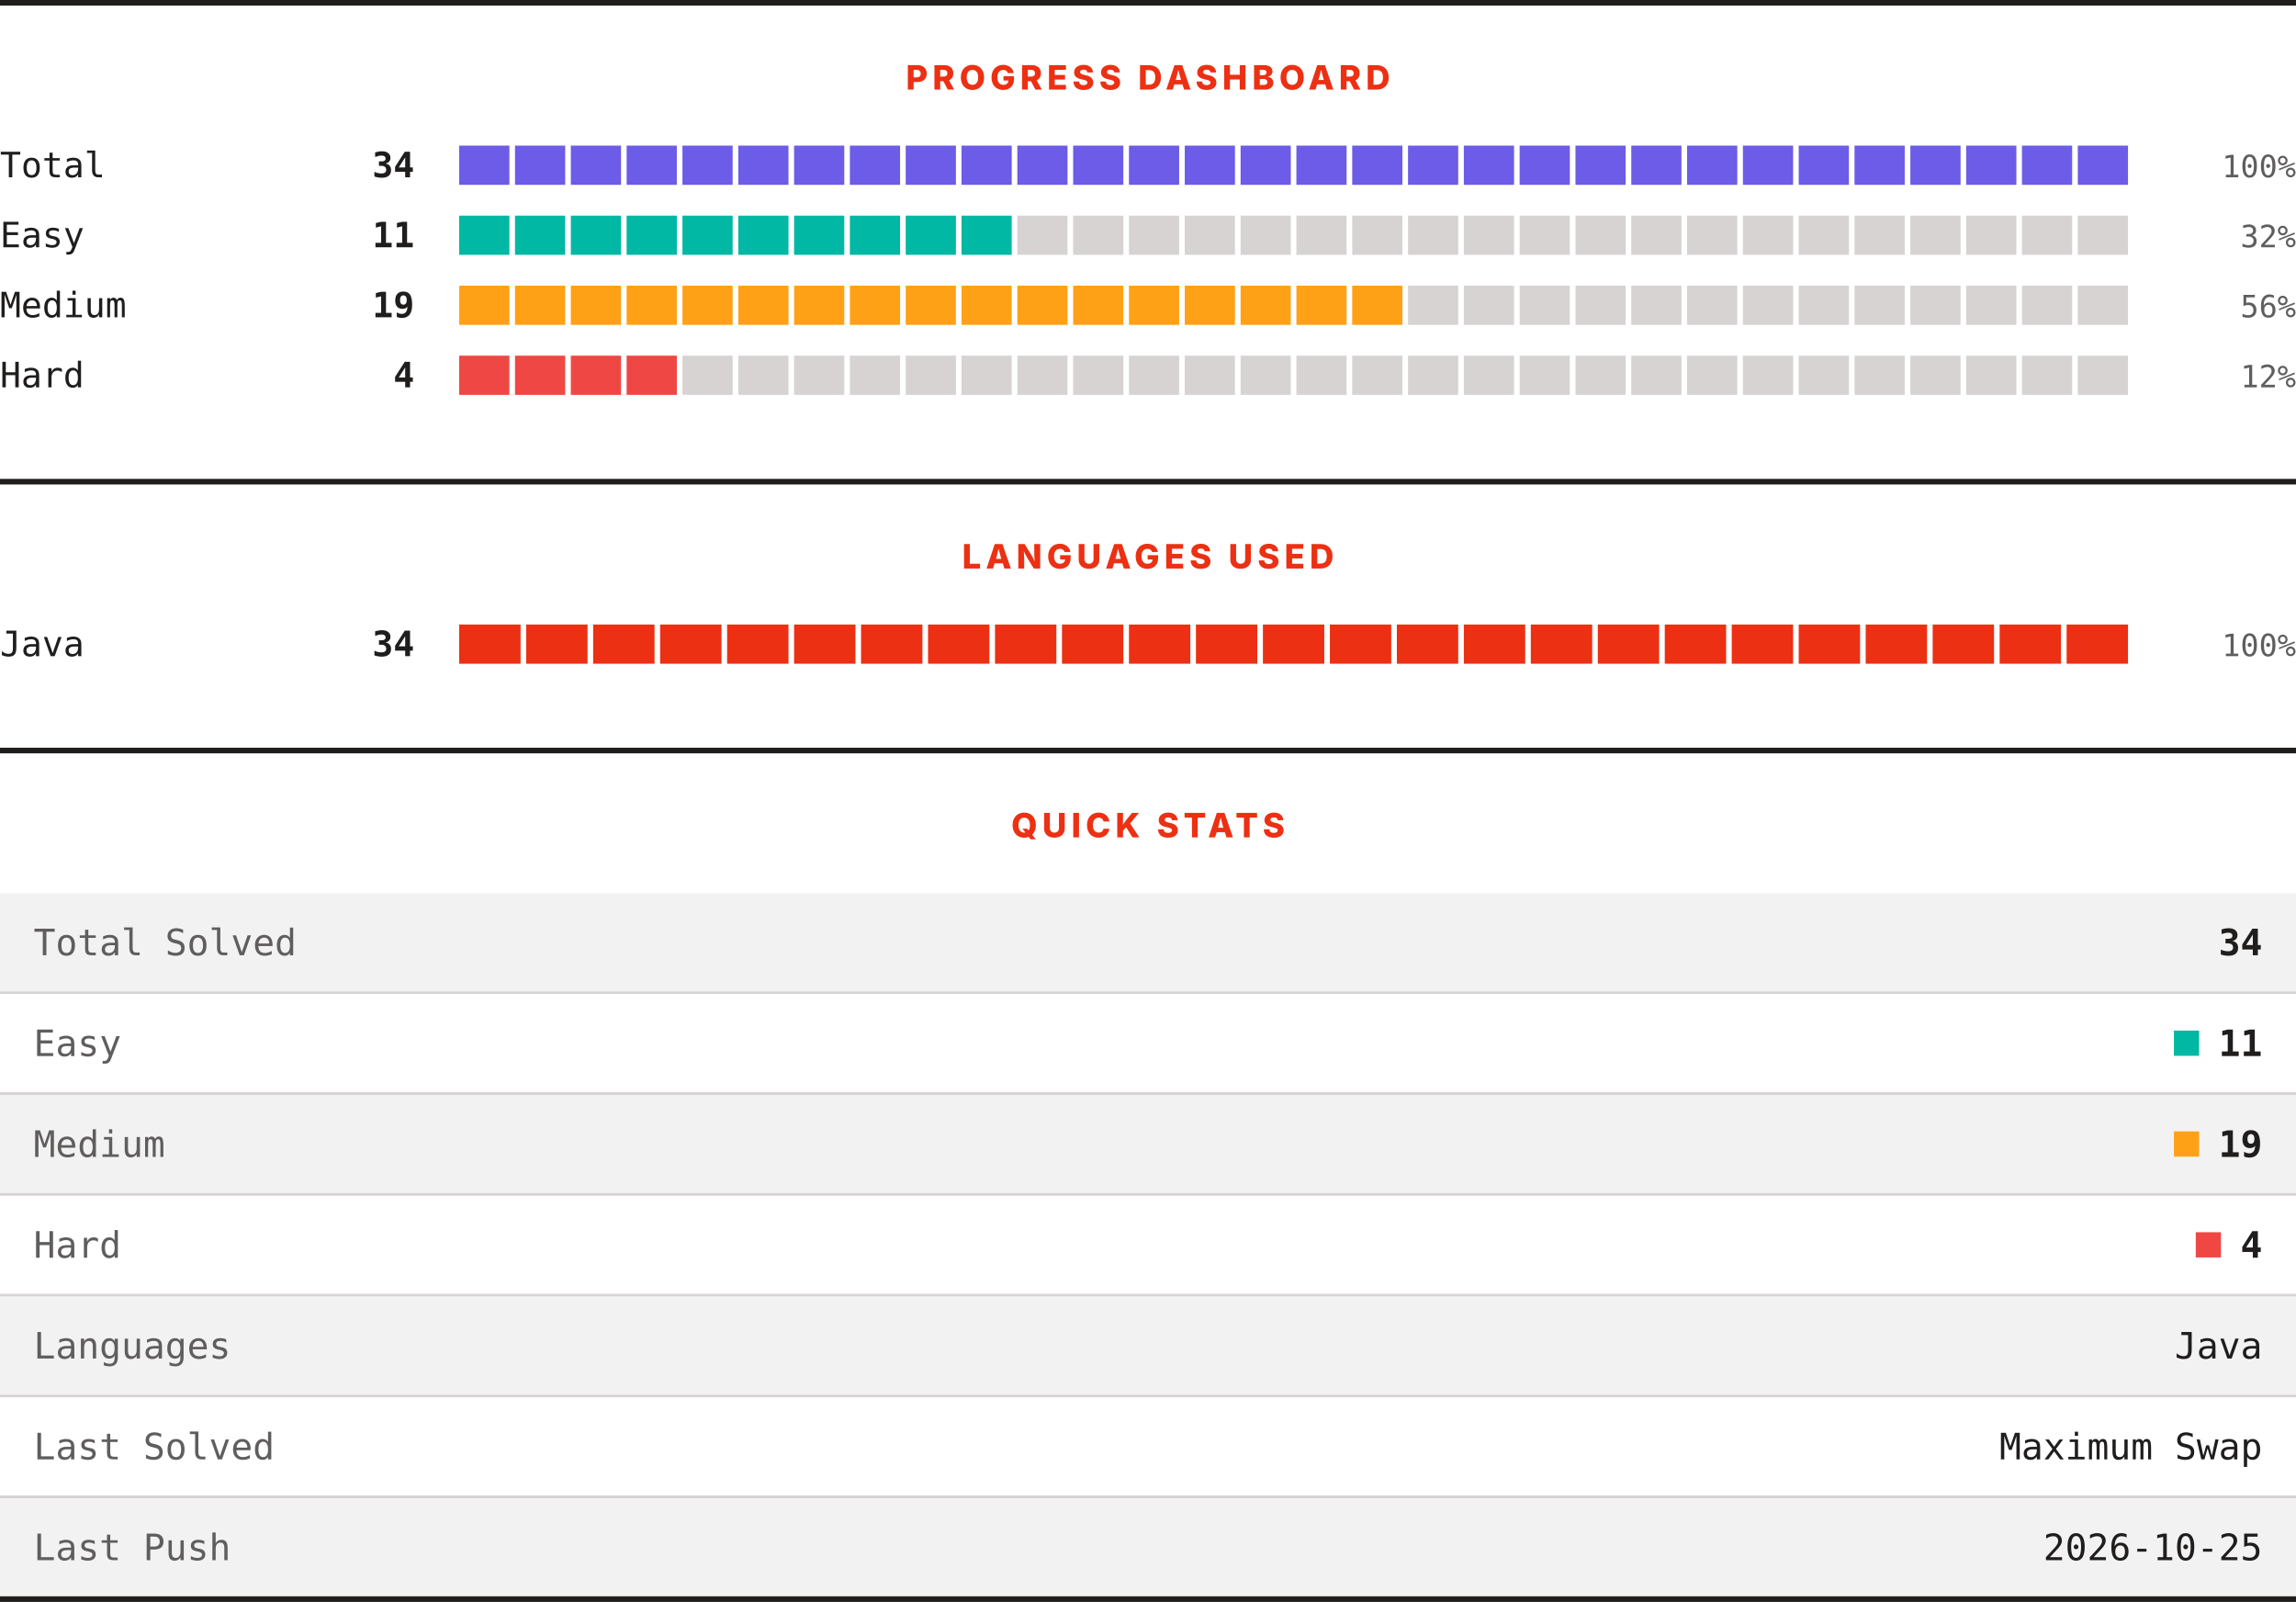
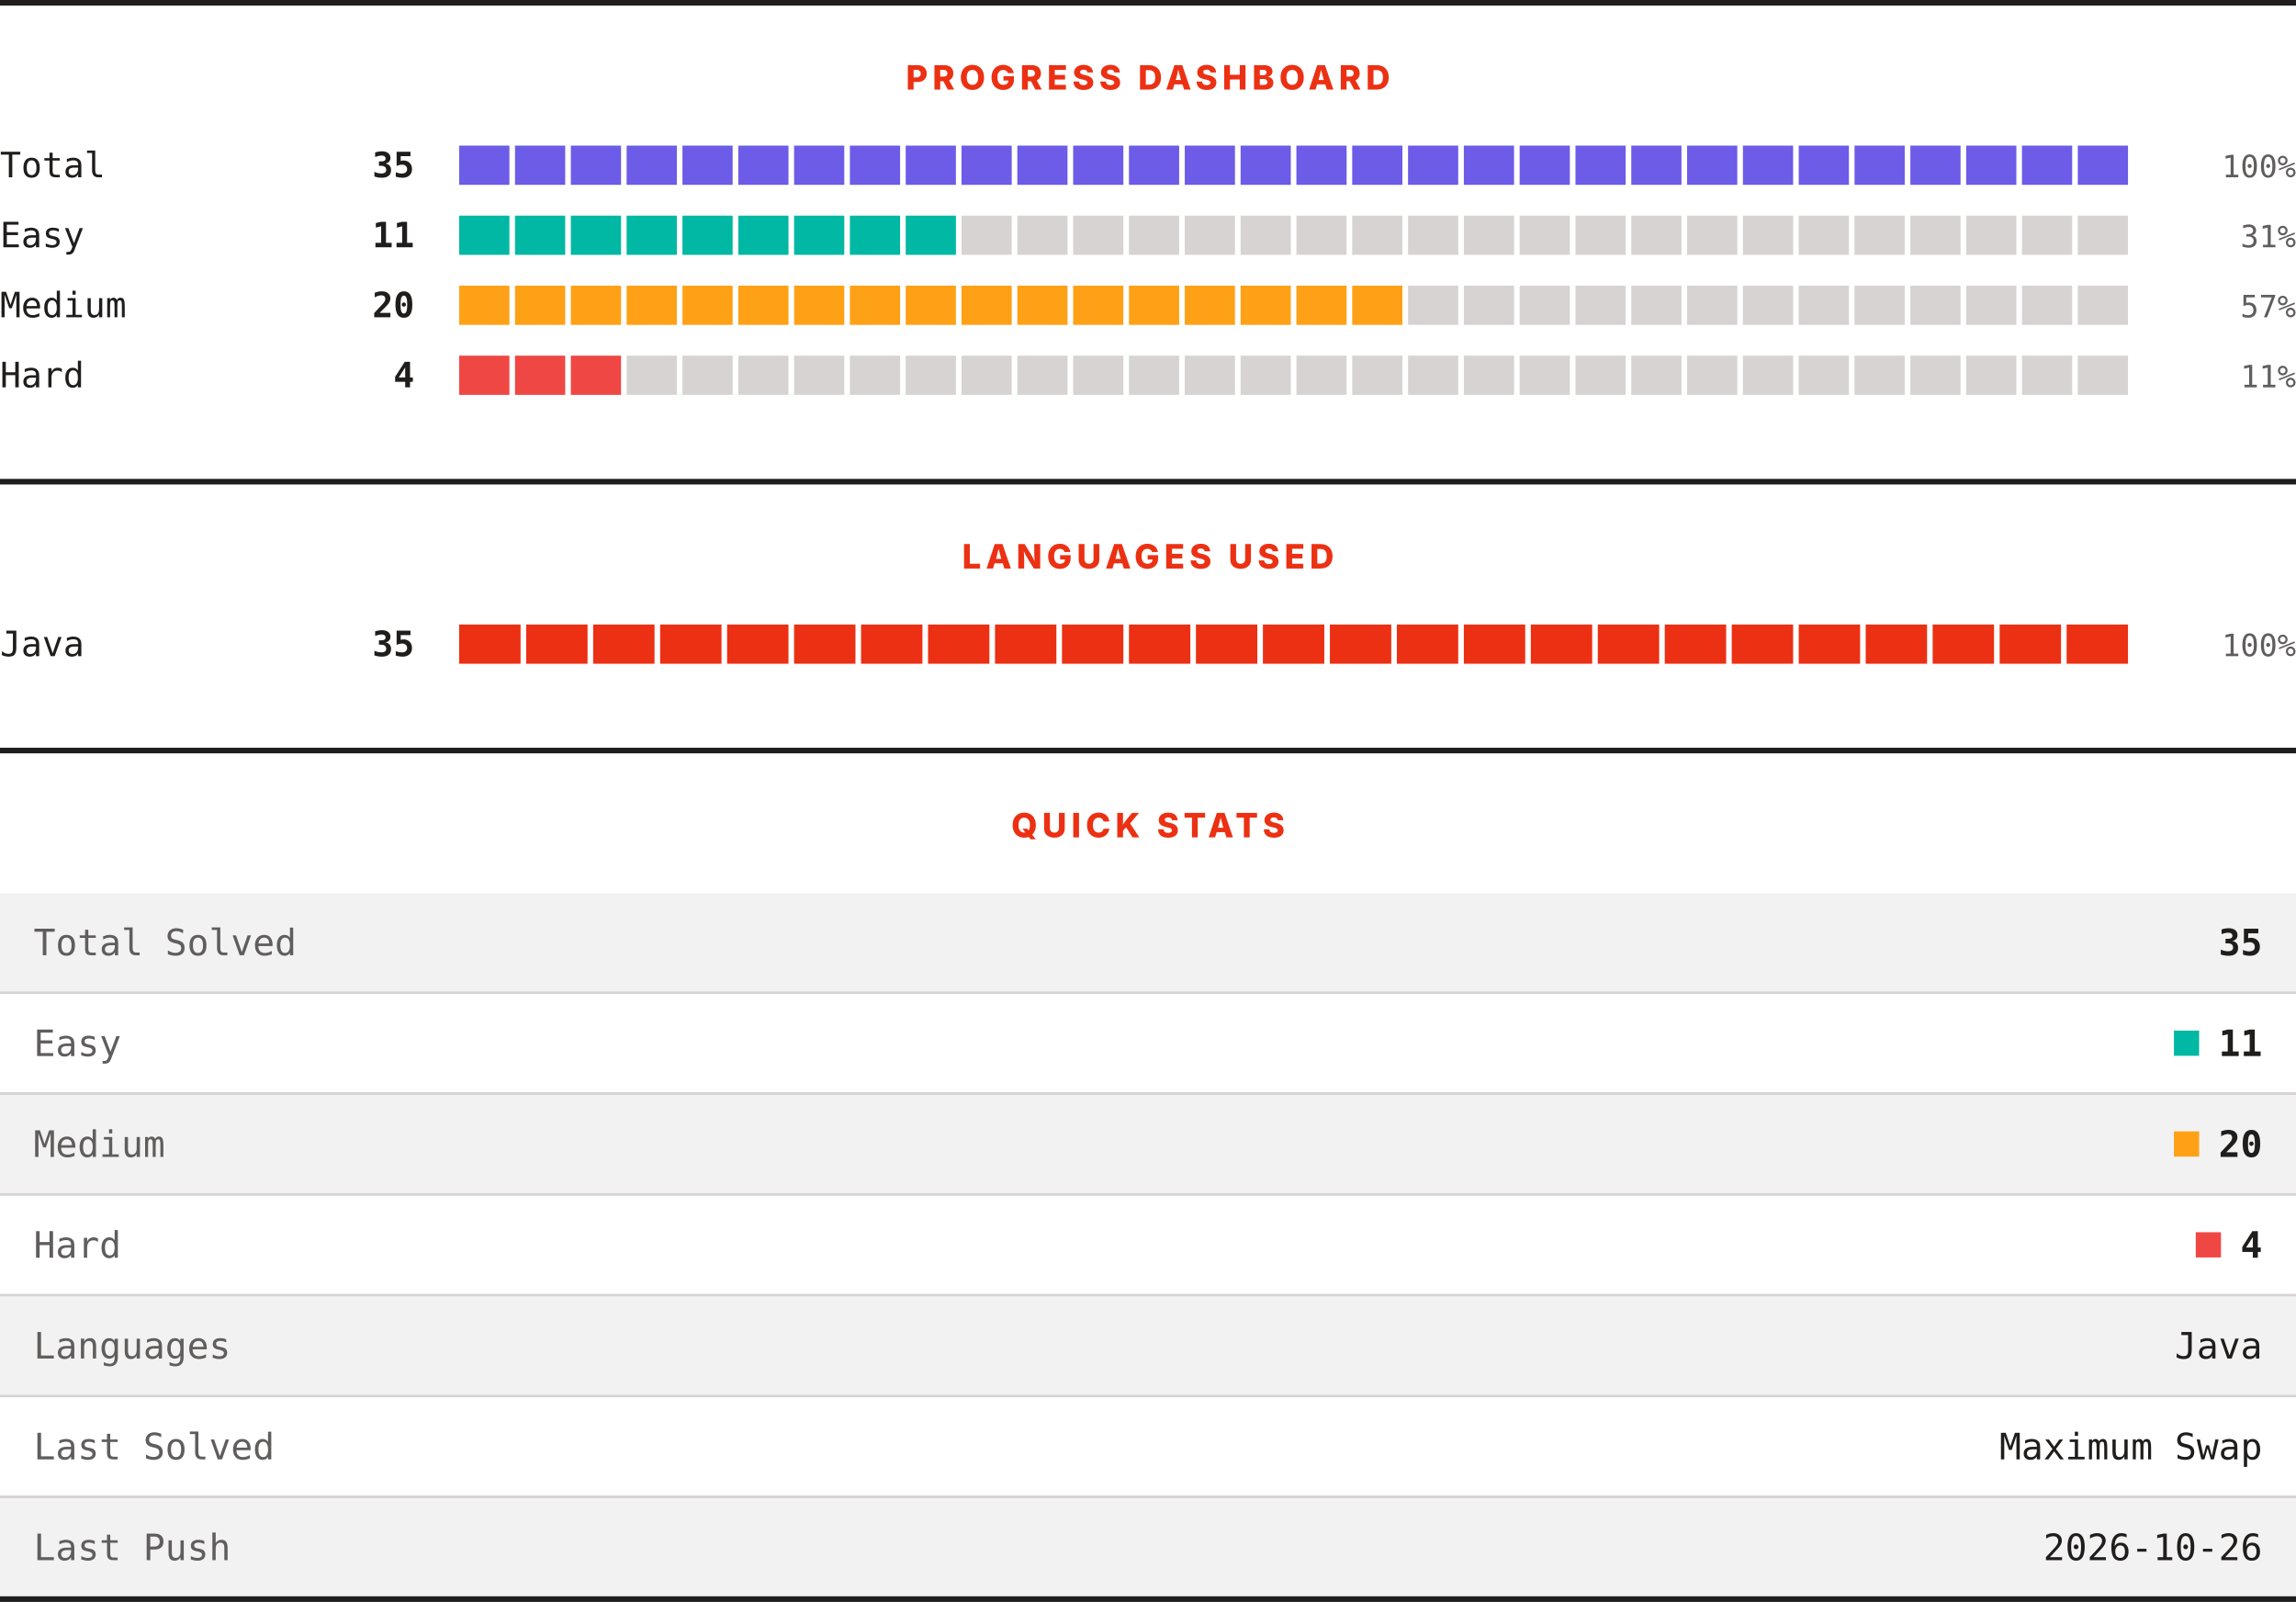
<svg xmlns="http://www.w3.org/2000/svg" width="820" height="572" viewBox="0 0 820 572" role="img" aria-label="LeetCode progress, languages and quick stats">
  <rect width="820" height="572" fill="#ffffff" />
  <rect x="0" y="0" width="820" height="2" fill="#201e1d" />
  <text x="410" y="32" text-anchor="middle" font-family="Archivo, system-ui, -apple-system, Segoe UI, sans-serif" font-size="12" font-weight="800" letter-spacing="1.68" fill="#ec3013">PROGRESS DASHBOARD</text>
  <text x="0" y="63.3" font-family="ui-monospace, SFMono-Regular, Menlo, Consolas, monospace" font-size="12.5" fill="#201e1d">Total</text>
-   <text x="148" y="63.3" text-anchor="end" font-family="ui-monospace, SFMono-Regular, Menlo, Consolas, monospace" font-size="12.5" font-weight="700" fill="#201e1d">34</text>
+   <text x="148" y="63.3" text-anchor="end" font-family="ui-monospace, SFMono-Regular, Menlo, Consolas, monospace" font-size="12.5" font-weight="700" fill="#201e1d">35</text>
  <rect x="164.00" y="52" width="17.93" height="14" fill="#6c5ce7" />
  <rect x="183.93" y="52" width="17.93" height="14" fill="#6c5ce7" />
  <rect x="203.87" y="52" width="17.93" height="14" fill="#6c5ce7" />
  <rect x="223.80" y="52" width="17.93" height="14" fill="#6c5ce7" />
  <rect x="243.73" y="52" width="17.93" height="14" fill="#6c5ce7" />
  <rect x="263.67" y="52" width="17.93" height="14" fill="#6c5ce7" />
  <rect x="283.60" y="52" width="17.93" height="14" fill="#6c5ce7" />
  <rect x="303.53" y="52" width="17.93" height="14" fill="#6c5ce7" />
  <rect x="323.47" y="52" width="17.93" height="14" fill="#6c5ce7" />
  <rect x="343.40" y="52" width="17.93" height="14" fill="#6c5ce7" />
  <rect x="363.33" y="52" width="17.93" height="14" fill="#6c5ce7" />
  <rect x="383.27" y="52" width="17.93" height="14" fill="#6c5ce7" />
  <rect x="403.20" y="52" width="17.93" height="14" fill="#6c5ce7" />
  <rect x="423.13" y="52" width="17.93" height="14" fill="#6c5ce7" />
  <rect x="443.07" y="52" width="17.93" height="14" fill="#6c5ce7" />
  <rect x="463.00" y="52" width="17.93" height="14" fill="#6c5ce7" />
  <rect x="482.93" y="52" width="17.93" height="14" fill="#6c5ce7" />
  <rect x="502.87" y="52" width="17.93" height="14" fill="#6c5ce7" />
  <rect x="522.80" y="52" width="17.93" height="14" fill="#6c5ce7" />
  <rect x="542.73" y="52" width="17.93" height="14" fill="#6c5ce7" />
  <rect x="562.67" y="52" width="17.93" height="14" fill="#6c5ce7" />
  <rect x="582.60" y="52" width="17.93" height="14" fill="#6c5ce7" />
  <rect x="602.53" y="52" width="17.93" height="14" fill="#6c5ce7" />
  <rect x="622.47" y="52" width="17.93" height="14" fill="#6c5ce7" />
  <rect x="642.40" y="52" width="17.93" height="14" fill="#6c5ce7" />
  <rect x="662.33" y="52" width="17.93" height="14" fill="#6c5ce7" />
  <rect x="682.27" y="52" width="17.93" height="14" fill="#6c5ce7" />
  <rect x="702.20" y="52" width="17.93" height="14" fill="#6c5ce7" />
  <rect x="722.13" y="52" width="17.93" height="14" fill="#6c5ce7" />
  <rect x="742.07" y="52" width="17.93" height="14" fill="#6c5ce7" />
  <text x="820" y="63.3" text-anchor="end" font-family="ui-monospace, SFMono-Regular, Menlo, Consolas, monospace" font-size="11" fill="#605d5d">100%</text>
  <text x="0" y="88.3" font-family="ui-monospace, SFMono-Regular, Menlo, Consolas, monospace" font-size="12.5" fill="#201e1d">Easy</text>
  <text x="148" y="88.3" text-anchor="end" font-family="ui-monospace, SFMono-Regular, Menlo, Consolas, monospace" font-size="12.5" font-weight="700" fill="#201e1d">11</text>
  <rect x="164.00" y="77" width="17.93" height="14" fill="#00b8a3" />
  <rect x="183.93" y="77" width="17.93" height="14" fill="#00b8a3" />
  <rect x="203.87" y="77" width="17.93" height="14" fill="#00b8a3" />
  <rect x="223.80" y="77" width="17.93" height="14" fill="#00b8a3" />
  <rect x="243.73" y="77" width="17.93" height="14" fill="#00b8a3" />
  <rect x="263.67" y="77" width="17.93" height="14" fill="#00b8a3" />
  <rect x="283.60" y="77" width="17.93" height="14" fill="#00b8a3" />
  <rect x="303.53" y="77" width="17.93" height="14" fill="#00b8a3" />
  <rect x="323.47" y="77" width="17.93" height="14" fill="#00b8a3" />
-   <rect x="343.40" y="77" width="17.93" height="14" fill="#00b8a3" />
+   <rect x="343.40" y="77" width="17.93" height="14" fill="#d7d3d3" />
  <rect x="363.33" y="77" width="17.93" height="14" fill="#d7d3d3" />
  <rect x="383.27" y="77" width="17.93" height="14" fill="#d7d3d3" />
  <rect x="403.20" y="77" width="17.93" height="14" fill="#d7d3d3" />
  <rect x="423.13" y="77" width="17.93" height="14" fill="#d7d3d3" />
  <rect x="443.07" y="77" width="17.93" height="14" fill="#d7d3d3" />
  <rect x="463.00" y="77" width="17.93" height="14" fill="#d7d3d3" />
  <rect x="482.93" y="77" width="17.93" height="14" fill="#d7d3d3" />
  <rect x="502.87" y="77" width="17.93" height="14" fill="#d7d3d3" />
  <rect x="522.80" y="77" width="17.93" height="14" fill="#d7d3d3" />
  <rect x="542.73" y="77" width="17.93" height="14" fill="#d7d3d3" />
  <rect x="562.67" y="77" width="17.93" height="14" fill="#d7d3d3" />
  <rect x="582.60" y="77" width="17.93" height="14" fill="#d7d3d3" />
  <rect x="602.53" y="77" width="17.93" height="14" fill="#d7d3d3" />
  <rect x="622.47" y="77" width="17.93" height="14" fill="#d7d3d3" />
  <rect x="642.40" y="77" width="17.93" height="14" fill="#d7d3d3" />
  <rect x="662.33" y="77" width="17.93" height="14" fill="#d7d3d3" />
  <rect x="682.27" y="77" width="17.93" height="14" fill="#d7d3d3" />
  <rect x="702.20" y="77" width="17.93" height="14" fill="#d7d3d3" />
  <rect x="722.13" y="77" width="17.93" height="14" fill="#d7d3d3" />
  <rect x="742.07" y="77" width="17.93" height="14" fill="#d7d3d3" />
-   <text x="820" y="88.3" text-anchor="end" font-family="ui-monospace, SFMono-Regular, Menlo, Consolas, monospace" font-size="11" fill="#605d5d">32%</text>
+   <text x="820" y="88.3" text-anchor="end" font-family="ui-monospace, SFMono-Regular, Menlo, Consolas, monospace" font-size="11" fill="#605d5d">31%</text>
  <text x="0" y="113.3" font-family="ui-monospace, SFMono-Regular, Menlo, Consolas, monospace" font-size="12.5" fill="#201e1d">Medium</text>
-   <text x="148" y="113.3" text-anchor="end" font-family="ui-monospace, SFMono-Regular, Menlo, Consolas, monospace" font-size="12.5" font-weight="700" fill="#201e1d">19</text>
+   <text x="148" y="113.3" text-anchor="end" font-family="ui-monospace, SFMono-Regular, Menlo, Consolas, monospace" font-size="12.5" font-weight="700" fill="#201e1d">20</text>
  <rect x="164.00" y="102" width="17.93" height="14" fill="#ffa116" />
  <rect x="183.93" y="102" width="17.93" height="14" fill="#ffa116" />
  <rect x="203.87" y="102" width="17.93" height="14" fill="#ffa116" />
  <rect x="223.80" y="102" width="17.93" height="14" fill="#ffa116" />
  <rect x="243.73" y="102" width="17.93" height="14" fill="#ffa116" />
  <rect x="263.67" y="102" width="17.93" height="14" fill="#ffa116" />
  <rect x="283.60" y="102" width="17.93" height="14" fill="#ffa116" />
  <rect x="303.53" y="102" width="17.93" height="14" fill="#ffa116" />
  <rect x="323.47" y="102" width="17.93" height="14" fill="#ffa116" />
  <rect x="343.40" y="102" width="17.93" height="14" fill="#ffa116" />
  <rect x="363.33" y="102" width="17.93" height="14" fill="#ffa116" />
  <rect x="383.27" y="102" width="17.93" height="14" fill="#ffa116" />
  <rect x="403.20" y="102" width="17.93" height="14" fill="#ffa116" />
  <rect x="423.13" y="102" width="17.93" height="14" fill="#ffa116" />
  <rect x="443.07" y="102" width="17.93" height="14" fill="#ffa116" />
  <rect x="463.00" y="102" width="17.93" height="14" fill="#ffa116" />
  <rect x="482.93" y="102" width="17.93" height="14" fill="#ffa116" />
  <rect x="502.87" y="102" width="17.93" height="14" fill="#d7d3d3" />
  <rect x="522.80" y="102" width="17.93" height="14" fill="#d7d3d3" />
  <rect x="542.73" y="102" width="17.93" height="14" fill="#d7d3d3" />
  <rect x="562.67" y="102" width="17.93" height="14" fill="#d7d3d3" />
  <rect x="582.60" y="102" width="17.93" height="14" fill="#d7d3d3" />
  <rect x="602.53" y="102" width="17.93" height="14" fill="#d7d3d3" />
  <rect x="622.47" y="102" width="17.93" height="14" fill="#d7d3d3" />
  <rect x="642.40" y="102" width="17.93" height="14" fill="#d7d3d3" />
  <rect x="662.33" y="102" width="17.93" height="14" fill="#d7d3d3" />
  <rect x="682.27" y="102" width="17.93" height="14" fill="#d7d3d3" />
  <rect x="702.20" y="102" width="17.93" height="14" fill="#d7d3d3" />
  <rect x="722.13" y="102" width="17.93" height="14" fill="#d7d3d3" />
  <rect x="742.07" y="102" width="17.93" height="14" fill="#d7d3d3" />
-   <text x="820" y="113.3" text-anchor="end" font-family="ui-monospace, SFMono-Regular, Menlo, Consolas, monospace" font-size="11" fill="#605d5d">56%</text>
+   <text x="820" y="113.3" text-anchor="end" font-family="ui-monospace, SFMono-Regular, Menlo, Consolas, monospace" font-size="11" fill="#605d5d">57%</text>
  <text x="0" y="138.3" font-family="ui-monospace, SFMono-Regular, Menlo, Consolas, monospace" font-size="12.5" fill="#201e1d">Hard</text>
  <text x="148" y="138.3" text-anchor="end" font-family="ui-monospace, SFMono-Regular, Menlo, Consolas, monospace" font-size="12.5" font-weight="700" fill="#201e1d">4</text>
  <rect x="164.00" y="127" width="17.93" height="14" fill="#ef4743" />
  <rect x="183.93" y="127" width="17.93" height="14" fill="#ef4743" />
  <rect x="203.87" y="127" width="17.93" height="14" fill="#ef4743" />
-   <rect x="223.80" y="127" width="17.93" height="14" fill="#ef4743" />
+   <rect x="223.80" y="127" width="17.93" height="14" fill="#d7d3d3" />
  <rect x="243.73" y="127" width="17.93" height="14" fill="#d7d3d3" />
  <rect x="263.67" y="127" width="17.93" height="14" fill="#d7d3d3" />
  <rect x="283.60" y="127" width="17.93" height="14" fill="#d7d3d3" />
  <rect x="303.53" y="127" width="17.93" height="14" fill="#d7d3d3" />
  <rect x="323.47" y="127" width="17.93" height="14" fill="#d7d3d3" />
  <rect x="343.40" y="127" width="17.93" height="14" fill="#d7d3d3" />
  <rect x="363.33" y="127" width="17.93" height="14" fill="#d7d3d3" />
  <rect x="383.27" y="127" width="17.93" height="14" fill="#d7d3d3" />
  <rect x="403.20" y="127" width="17.93" height="14" fill="#d7d3d3" />
  <rect x="423.13" y="127" width="17.93" height="14" fill="#d7d3d3" />
  <rect x="443.07" y="127" width="17.93" height="14" fill="#d7d3d3" />
  <rect x="463.00" y="127" width="17.93" height="14" fill="#d7d3d3" />
  <rect x="482.93" y="127" width="17.93" height="14" fill="#d7d3d3" />
  <rect x="502.87" y="127" width="17.93" height="14" fill="#d7d3d3" />
  <rect x="522.80" y="127" width="17.93" height="14" fill="#d7d3d3" />
  <rect x="542.73" y="127" width="17.93" height="14" fill="#d7d3d3" />
  <rect x="562.67" y="127" width="17.93" height="14" fill="#d7d3d3" />
  <rect x="582.60" y="127" width="17.93" height="14" fill="#d7d3d3" />
  <rect x="602.53" y="127" width="17.93" height="14" fill="#d7d3d3" />
  <rect x="622.47" y="127" width="17.93" height="14" fill="#d7d3d3" />
  <rect x="642.40" y="127" width="17.93" height="14" fill="#d7d3d3" />
  <rect x="662.33" y="127" width="17.93" height="14" fill="#d7d3d3" />
  <rect x="682.27" y="127" width="17.93" height="14" fill="#d7d3d3" />
  <rect x="702.20" y="127" width="17.93" height="14" fill="#d7d3d3" />
  <rect x="722.13" y="127" width="17.93" height="14" fill="#d7d3d3" />
  <rect x="742.07" y="127" width="17.93" height="14" fill="#d7d3d3" />
-   <text x="820" y="138.3" text-anchor="end" font-family="ui-monospace, SFMono-Regular, Menlo, Consolas, monospace" font-size="11" fill="#605d5d">12%</text>
+   <text x="820" y="138.3" text-anchor="end" font-family="ui-monospace, SFMono-Regular, Menlo, Consolas, monospace" font-size="11" fill="#605d5d">11%</text>
  <rect x="0" y="171" width="820" height="2" fill="#201e1d" />
  <text x="410" y="203" text-anchor="middle" font-family="Archivo, system-ui, -apple-system, Segoe UI, sans-serif" font-size="12" font-weight="800" letter-spacing="1.68" fill="#ec3013">LANGUAGES USED</text>
  <text x="0" y="234.3" font-family="ui-monospace, SFMono-Regular, Menlo, Consolas, monospace" font-size="12.5" fill="#201e1d">Java</text>
-   <text x="148" y="234.3" text-anchor="end" font-family="ui-monospace, SFMono-Regular, Menlo, Consolas, monospace" font-size="12.5" font-weight="700" fill="#201e1d">34</text>
+   <text x="148" y="234.3" text-anchor="end" font-family="ui-monospace, SFMono-Regular, Menlo, Consolas, monospace" font-size="12.5" font-weight="700" fill="#201e1d">35</text>
  <rect x="164.00" y="223" width="21.92" height="14" fill="#ec3013" />
  <rect x="187.92" y="223" width="21.92" height="14" fill="#ec3013" />
  <rect x="211.84" y="223" width="21.92" height="14" fill="#ec3013" />
  <rect x="235.76" y="223" width="21.92" height="14" fill="#ec3013" />
  <rect x="259.68" y="223" width="21.92" height="14" fill="#ec3013" />
  <rect x="283.60" y="223" width="21.92" height="14" fill="#ec3013" />
  <rect x="307.52" y="223" width="21.92" height="14" fill="#ec3013" />
  <rect x="331.44" y="223" width="21.92" height="14" fill="#ec3013" />
  <rect x="355.36" y="223" width="21.92" height="14" fill="#ec3013" />
  <rect x="379.28" y="223" width="21.92" height="14" fill="#ec3013" />
  <rect x="403.20" y="223" width="21.92" height="14" fill="#ec3013" />
  <rect x="427.12" y="223" width="21.92" height="14" fill="#ec3013" />
  <rect x="451.04" y="223" width="21.92" height="14" fill="#ec3013" />
  <rect x="474.96" y="223" width="21.92" height="14" fill="#ec3013" />
  <rect x="498.88" y="223" width="21.92" height="14" fill="#ec3013" />
  <rect x="522.80" y="223" width="21.92" height="14" fill="#ec3013" />
  <rect x="546.72" y="223" width="21.92" height="14" fill="#ec3013" />
  <rect x="570.64" y="223" width="21.92" height="14" fill="#ec3013" />
  <rect x="594.56" y="223" width="21.92" height="14" fill="#ec3013" />
  <rect x="618.48" y="223" width="21.92" height="14" fill="#ec3013" />
  <rect x="642.40" y="223" width="21.92" height="14" fill="#ec3013" />
  <rect x="666.32" y="223" width="21.92" height="14" fill="#ec3013" />
  <rect x="690.24" y="223" width="21.92" height="14" fill="#ec3013" />
  <rect x="714.16" y="223" width="21.92" height="14" fill="#ec3013" />
  <rect x="738.08" y="223" width="21.92" height="14" fill="#ec3013" />
  <text x="820" y="234.3" text-anchor="end" font-family="ui-monospace, SFMono-Regular, Menlo, Consolas, monospace" font-size="11" fill="#605d5d">100%</text>
  <rect x="0" y="267" width="820" height="2" fill="#201e1d" />
  <text x="410" y="299" text-anchor="middle" font-family="Archivo, system-ui, -apple-system, Segoe UI, sans-serif" font-size="12" font-weight="800" letter-spacing="1.68" fill="#ec3013">QUICK STATS</text>
  <rect x="0" y="319" width="820" height="35" fill="#f3f2f2" />
  <text x="12" y="341.1" font-family="ui-monospace, SFMono-Regular, Menlo, Consolas, monospace" font-size="13" fill="#605d5d">Total Solved</text>
-   <text x="808" y="341.1" text-anchor="end" font-family="ui-monospace, SFMono-Regular, Menlo, Consolas, monospace" font-size="13" font-weight="700" fill="#201e1d">34</text>
+   <text x="808" y="341.1" text-anchor="end" font-family="ui-monospace, SFMono-Regular, Menlo, Consolas, monospace" font-size="13" font-weight="700" fill="#201e1d">35</text>
  <rect x="0" y="354" width="820" height="1" fill="#d7d3d3" />
  <rect x="0" y="355" width="820" height="35" fill="#ffffff" />
  <text x="12" y="377.1" font-family="ui-monospace, SFMono-Regular, Menlo, Consolas, monospace" font-size="13" fill="#605d5d">Easy</text>
  <rect x="776.4" y="368" width="9" height="9" fill="#00b8a3" />
  <text x="808" y="377.1" text-anchor="end" font-family="ui-monospace, SFMono-Regular, Menlo, Consolas, monospace" font-size="13" font-weight="700" fill="#201e1d">11</text>
  <rect x="0" y="390" width="820" height="1" fill="#d7d3d3" />
  <rect x="0" y="391" width="820" height="35" fill="#f3f2f2" />
  <text x="12" y="413.1" font-family="ui-monospace, SFMono-Regular, Menlo, Consolas, monospace" font-size="13" fill="#605d5d">Medium</text>
  <rect x="776.4" y="404" width="9" height="9" fill="#ffa116" />
-   <text x="808" y="413.1" text-anchor="end" font-family="ui-monospace, SFMono-Regular, Menlo, Consolas, monospace" font-size="13" font-weight="700" fill="#201e1d">19</text>
+   <text x="808" y="413.1" text-anchor="end" font-family="ui-monospace, SFMono-Regular, Menlo, Consolas, monospace" font-size="13" font-weight="700" fill="#201e1d">20</text>
  <rect x="0" y="426" width="820" height="1" fill="#d7d3d3" />
  <rect x="0" y="427" width="820" height="35" fill="#ffffff" />
  <text x="12" y="449.1" font-family="ui-monospace, SFMono-Regular, Menlo, Consolas, monospace" font-size="13" fill="#605d5d">Hard</text>
  <rect x="784.2" y="440" width="9" height="9" fill="#ef4743" />
  <text x="808" y="449.1" text-anchor="end" font-family="ui-monospace, SFMono-Regular, Menlo, Consolas, monospace" font-size="13" font-weight="700" fill="#201e1d">4</text>
  <rect x="0" y="462" width="820" height="1" fill="#d7d3d3" />
  <rect x="0" y="463" width="820" height="35" fill="#f3f2f2" />
  <text x="12" y="485.1" font-family="ui-monospace, SFMono-Regular, Menlo, Consolas, monospace" font-size="13" fill="#605d5d">Languages</text>
  <text x="808" y="485.1" text-anchor="end" font-family="ui-monospace, SFMono-Regular, Menlo, Consolas, monospace" font-size="13" fill="#201e1d">Java</text>
  <rect x="0" y="498" width="820" height="1" fill="#d7d3d3" />
  <rect x="0" y="499" width="820" height="35" fill="#ffffff" />
  <text x="12" y="521.1" font-family="ui-monospace, SFMono-Regular, Menlo, Consolas, monospace" font-size="13" fill="#605d5d">Last Solved</text>
  <text x="808" y="521.1" text-anchor="end" font-family="ui-monospace, SFMono-Regular, Menlo, Consolas, monospace" font-size="13" fill="#201e1d">Maximum Swap</text>
  <rect x="0" y="534" width="820" height="1" fill="#d7d3d3" />
  <rect x="0" y="535" width="820" height="35" fill="#f3f2f2" />
  <text x="12" y="557.1" font-family="ui-monospace, SFMono-Regular, Menlo, Consolas, monospace" font-size="13" fill="#605d5d">Last Push</text>
-   <text x="808" y="557.1" text-anchor="end" font-family="ui-monospace, SFMono-Regular, Menlo, Consolas, monospace" font-size="13" fill="#201e1d">2026-10-25</text>
+   <text x="808" y="557.1" text-anchor="end" font-family="ui-monospace, SFMono-Regular, Menlo, Consolas, monospace" font-size="13" fill="#201e1d">2026-10-26</text>
  <rect x="0" y="570" width="820" height="2" fill="#201e1d" />
</svg>
